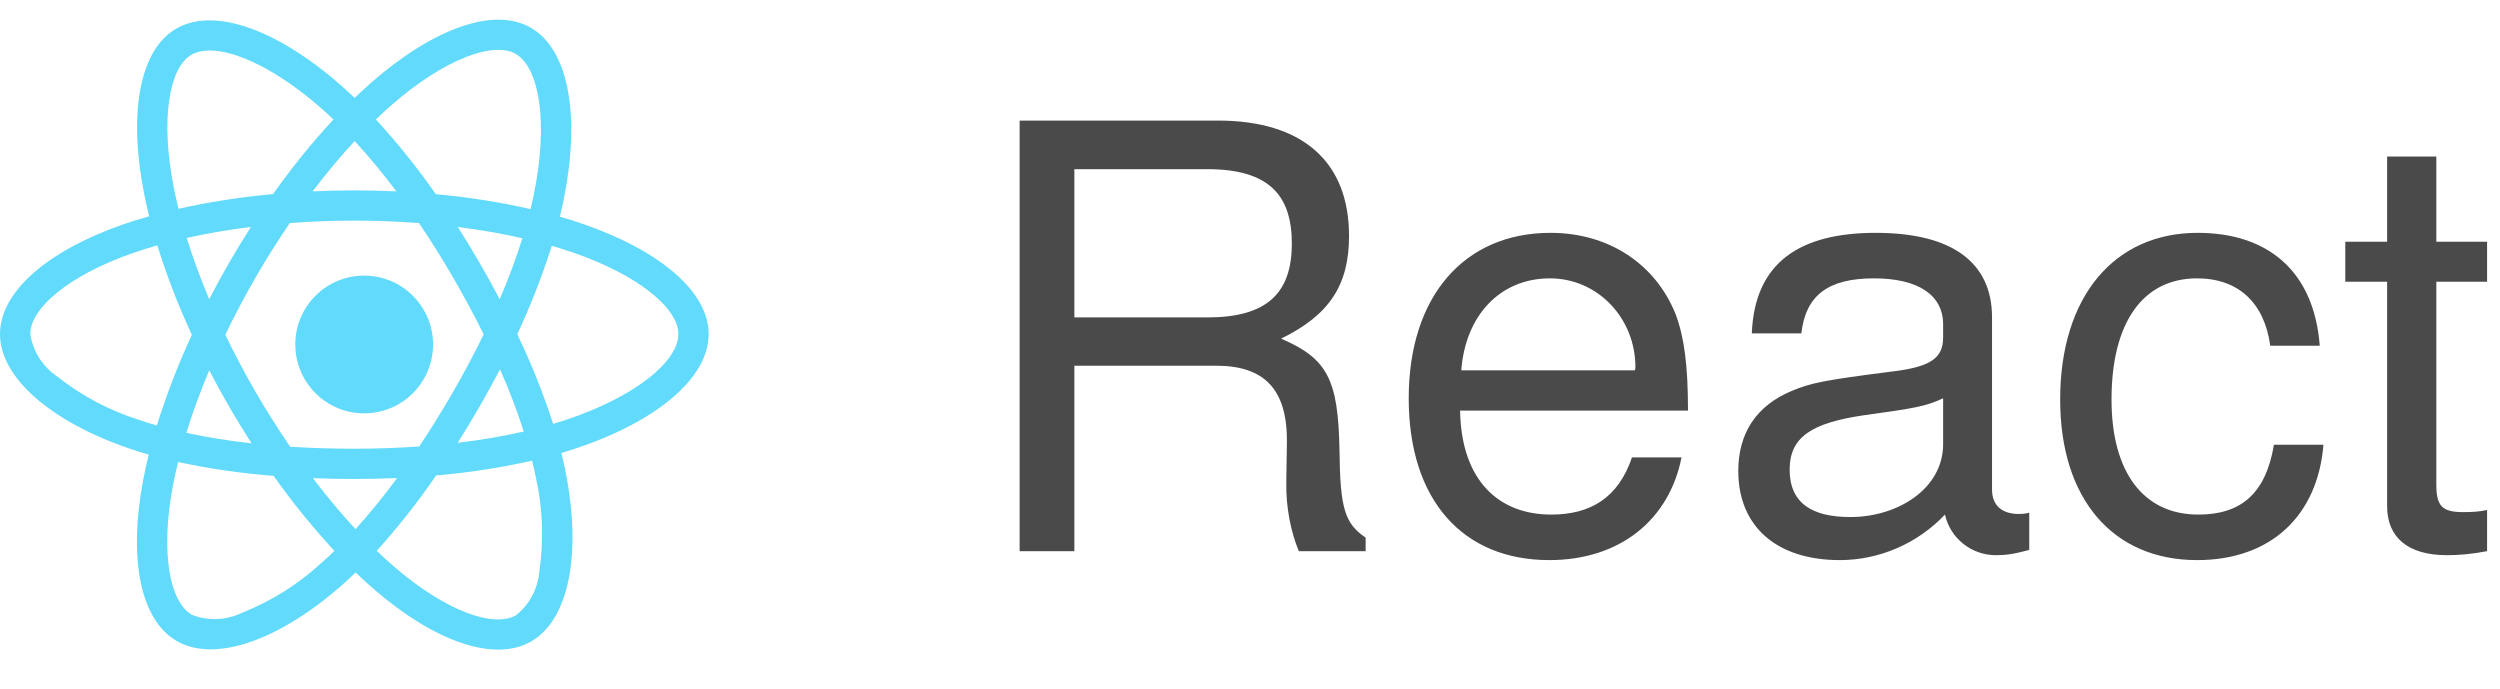
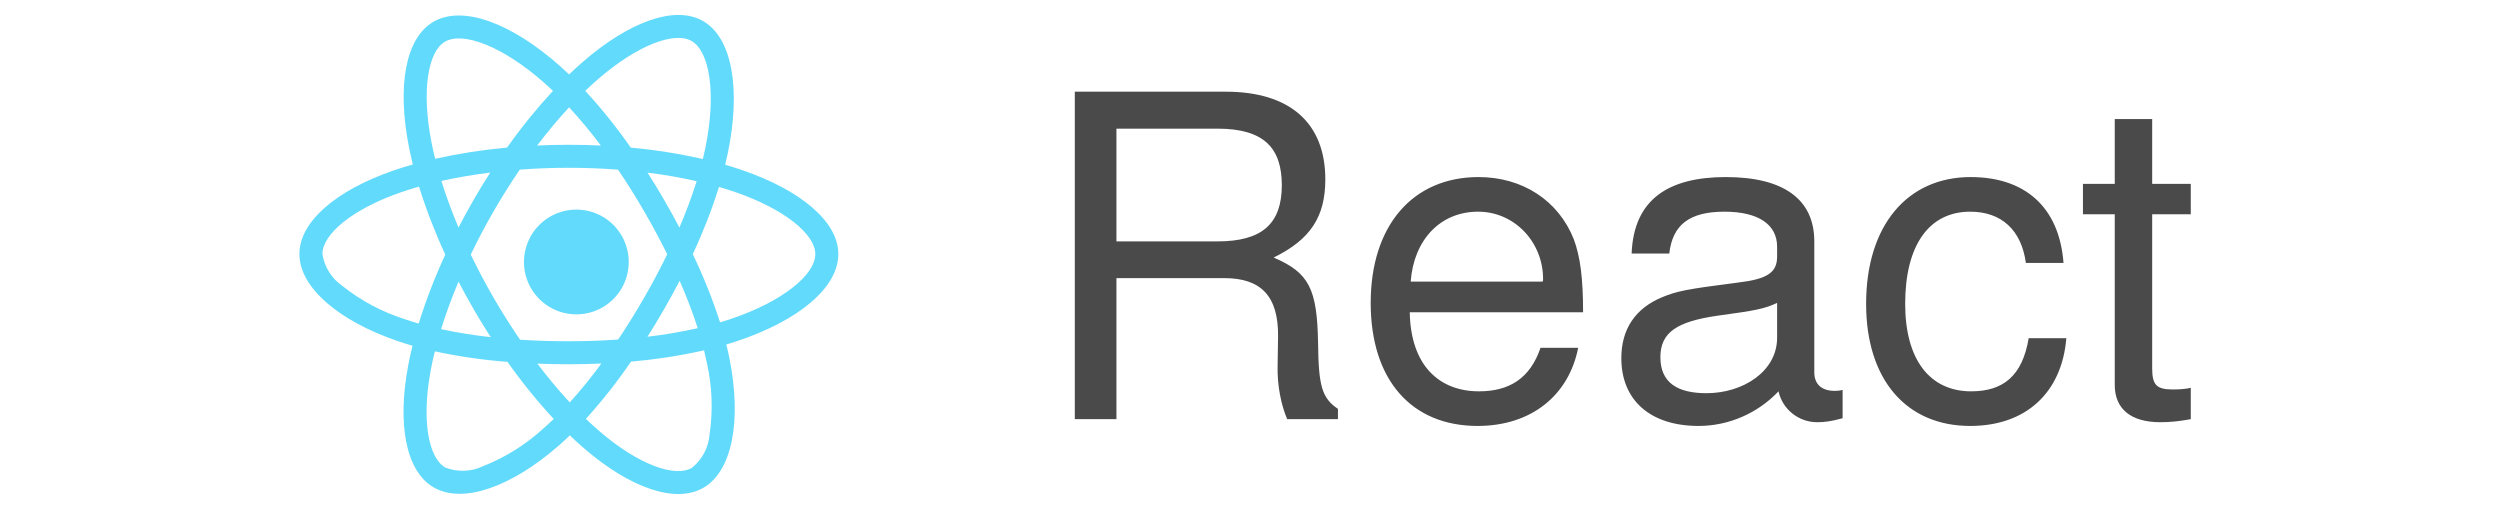
- <svg xmlns="http://www.w3.org/2000/svg" width="127px" height="35px" viewBox="0 0 127 35" version="1.1">
+ <svg xmlns="http://www.w3.org/2000/svg" width="167px" height="35px" viewBox="0 0 167 35" version="1.1">
  <defs />
  <g id="Artboard" stroke="none" stroke-width="1" fill="none" fill-rule="evenodd">
    <text id="React" font-family="HelveticaNeue, Helvetica Neue" font-size="30" font-weight="normal" fill="#4A4A4A">
-       <tspan x="49" y="28">React</tspan>
+       <tspan x="69" y="28">React</tspan>
    </text>
-     <g id="r" transform="translate(0, 1)" fill="#61DAFB" fill-rule="nonzero">
+     <g id="r" transform="translate(20, 1)" fill="#61DAFB" fill-rule="nonzero">
      <path d="M29.599,10.372 C29.216,10.24 28.83,10.119 28.44,10.007 C28.505,9.745 28.565,9.482 28.62,9.217 C29.497,4.963 28.923,1.536 26.964,0.407 C25.087,-0.675 22.015,0.453 18.913,3.15 C18.607,3.417 18.309,3.691 18.017,3.972 C17.821,3.785 17.622,3.602 17.42,3.422 C14.169,0.538 10.911,-0.677 8.954,0.454 C7.078,1.539 6.522,4.762 7.312,8.793 C7.39,9.193 7.479,9.59 7.578,9.985 C7.117,10.116 6.672,10.255 6.245,10.403 C2.434,11.731 0,13.812 0,15.97 C0,18.199 2.613,20.435 6.583,21.79 C6.905,21.899 7.229,22.001 7.556,22.094 C7.45,22.519 7.356,22.947 7.274,23.378 C6.521,27.34 7.109,30.486 8.98,31.564 C10.913,32.678 14.156,31.533 17.315,28.775 C17.565,28.557 17.815,28.326 18.066,28.083 C18.382,28.388 18.707,28.683 19.04,28.97 C22.099,31.6 25.121,32.662 26.991,31.581 C28.922,30.464 29.549,27.085 28.734,22.973 C28.672,22.659 28.6,22.339 28.518,22.012 C28.746,21.945 28.969,21.875 29.188,21.803 C33.315,20.437 36,18.229 36,15.97 C36,13.804 33.487,11.709 29.599,10.372 Z M19.923,4.309 C22.581,1.999 25.065,1.086 26.196,1.738 C27.402,2.433 27.871,5.234 27.113,8.907 C27.064,9.147 27.01,9.385 26.951,9.622 C25.365,9.263 23.757,9.009 22.138,8.863 C21.21,7.531 20.193,6.263 19.095,5.068 C19.364,4.808 19.64,4.556 19.923,4.309 Z M10.63,17.813 C10.955,18.442 11.295,19.062 11.65,19.674 C12.012,20.299 12.389,20.915 12.78,21.521 C11.666,21.401 10.559,21.223 9.463,20.988 C9.781,19.963 10.172,18.897 10.63,17.813 Z M10.628,14.2 C10.18,13.138 9.797,12.095 9.484,11.087 C10.511,10.858 11.606,10.67 12.748,10.528 C12.366,11.123 11.998,11.727 11.644,12.34 C11.291,12.952 10.952,13.572 10.628,14.2 Z M11.445,16.007 C11.919,15.021 12.43,14.055 12.977,13.107 L12.977,13.107 C13.523,12.16 14.105,11.235 14.722,10.331 C15.793,10.25 16.89,10.208 18,10.208 C19.115,10.208 20.214,10.251 21.284,10.332 C21.895,11.234 22.473,12.156 23.019,13.099 C23.567,14.044 24.085,15.006 24.571,15.985 C24.09,16.973 23.574,17.944 23.024,18.896 L23.024,18.896 C22.478,19.843 21.903,20.771 21.297,21.68 C20.229,21.756 19.125,21.796 18,21.796 C16.88,21.796 15.79,21.761 14.741,21.693 C14.119,20.786 13.533,19.856 12.981,18.905 C12.433,17.958 11.921,16.992 11.445,16.007 L11.445,16.007 Z M24.356,19.664 C24.718,19.036 25.066,18.401 25.4,17.758 C25.858,18.791 26.261,19.847 26.609,20.922 C25.5,21.171 24.379,21.362 23.251,21.494 C23.631,20.891 24,20.281 24.356,19.664 L24.356,19.664 Z M25.385,14.201 C25.053,13.57 24.708,12.946 24.35,12.329 C23.998,11.722 23.633,11.122 23.255,10.531 C24.404,10.675 25.504,10.868 26.538,11.104 C26.206,12.155 25.821,13.188 25.385,14.201 L25.385,14.201 Z M18.017,6.167 C18.766,6.982 19.473,7.835 20.136,8.722 C18.718,8.655 17.3,8.655 15.881,8.721 C16.58,7.8 17.297,6.944 18.017,6.167 Z M9.724,1.784 C10.929,1.087 13.592,2.081 16.399,4.571 C16.578,4.73 16.759,4.896 16.939,5.069 C15.834,6.264 14.81,7.53 13.872,8.86 C12.257,9.005 10.652,9.254 9.069,9.606 C8.977,9.239 8.894,8.87 8.821,8.498 L8.821,8.498 C8.144,5.044 8.594,2.438 9.724,1.784 Z M7.969,20.614 C7.671,20.529 7.374,20.436 7.08,20.336 C5.556,19.857 4.132,19.102 2.882,18.108 C2.157,17.611 1.671,16.837 1.538,15.97 C1.538,14.66 3.492,12.99 6.752,11.854 C7.161,11.712 7.574,11.582 7.991,11.465 C8.475,13.016 9.061,14.533 9.746,16.007 C9.052,17.502 8.459,19.041 7.969,20.614 Z M16.303,27.618 C15.126,28.698 13.76,29.552 12.273,30.138 L12.273,30.138 C11.481,30.517 10.567,30.551 9.748,30.233 C8.613,29.579 8.141,27.053 8.785,23.665 C8.861,23.264 8.949,22.866 9.048,22.471 C10.647,22.814 12.268,23.048 13.899,23.172 C14.844,24.51 15.877,25.784 16.989,26.987 C16.766,27.203 16.537,27.413 16.303,27.618 Z M18.06,25.881 C17.331,25.095 16.604,24.226 15.894,23.291 C16.583,23.318 17.285,23.332 18,23.332 C18.734,23.332 19.458,23.316 20.173,23.284 C19.514,24.185 18.808,25.052 18.06,25.881 L18.06,25.881 Z M27.399,28.019 C27.331,28.894 26.905,29.702 26.22,30.251 C25.085,30.908 22.659,30.055 20.043,27.805 C19.743,27.547 19.441,27.273 19.137,26.981 C20.228,25.774 21.237,24.495 22.155,23.153 C23.796,23.014 25.425,22.763 27.031,22.402 C27.104,22.698 27.169,22.988 27.226,23.272 C27.574,24.83 27.633,26.439 27.399,28.019 L27.399,28.019 Z M28.704,20.345 L28.704,20.345 C28.507,20.41 28.305,20.473 28.1,20.534 C27.596,18.975 26.987,17.453 26.277,15.977 C26.96,14.521 27.545,13.021 28.029,11.487 C28.397,11.594 28.754,11.706 29.099,11.825 C32.43,12.97 34.462,14.664 34.462,15.97 C34.462,17.36 32.268,19.165 28.704,20.345 L28.704,20.345 Z" id="Shape" />
      <path d="M18.5,13 C19.915,13 21.192,13.853 21.733,15.161 C22.275,16.468 21.976,17.974 20.975,18.975 C19.974,19.976 18.468,20.275 17.161,19.733 C15.853,19.192 15,17.915 15,16.5 C15,15.572 15.369,14.681 16.025,14.025 C16.681,13.369 17.572,13 18.5,13" id="Shape" />
    </g>
  </g>
</svg>
